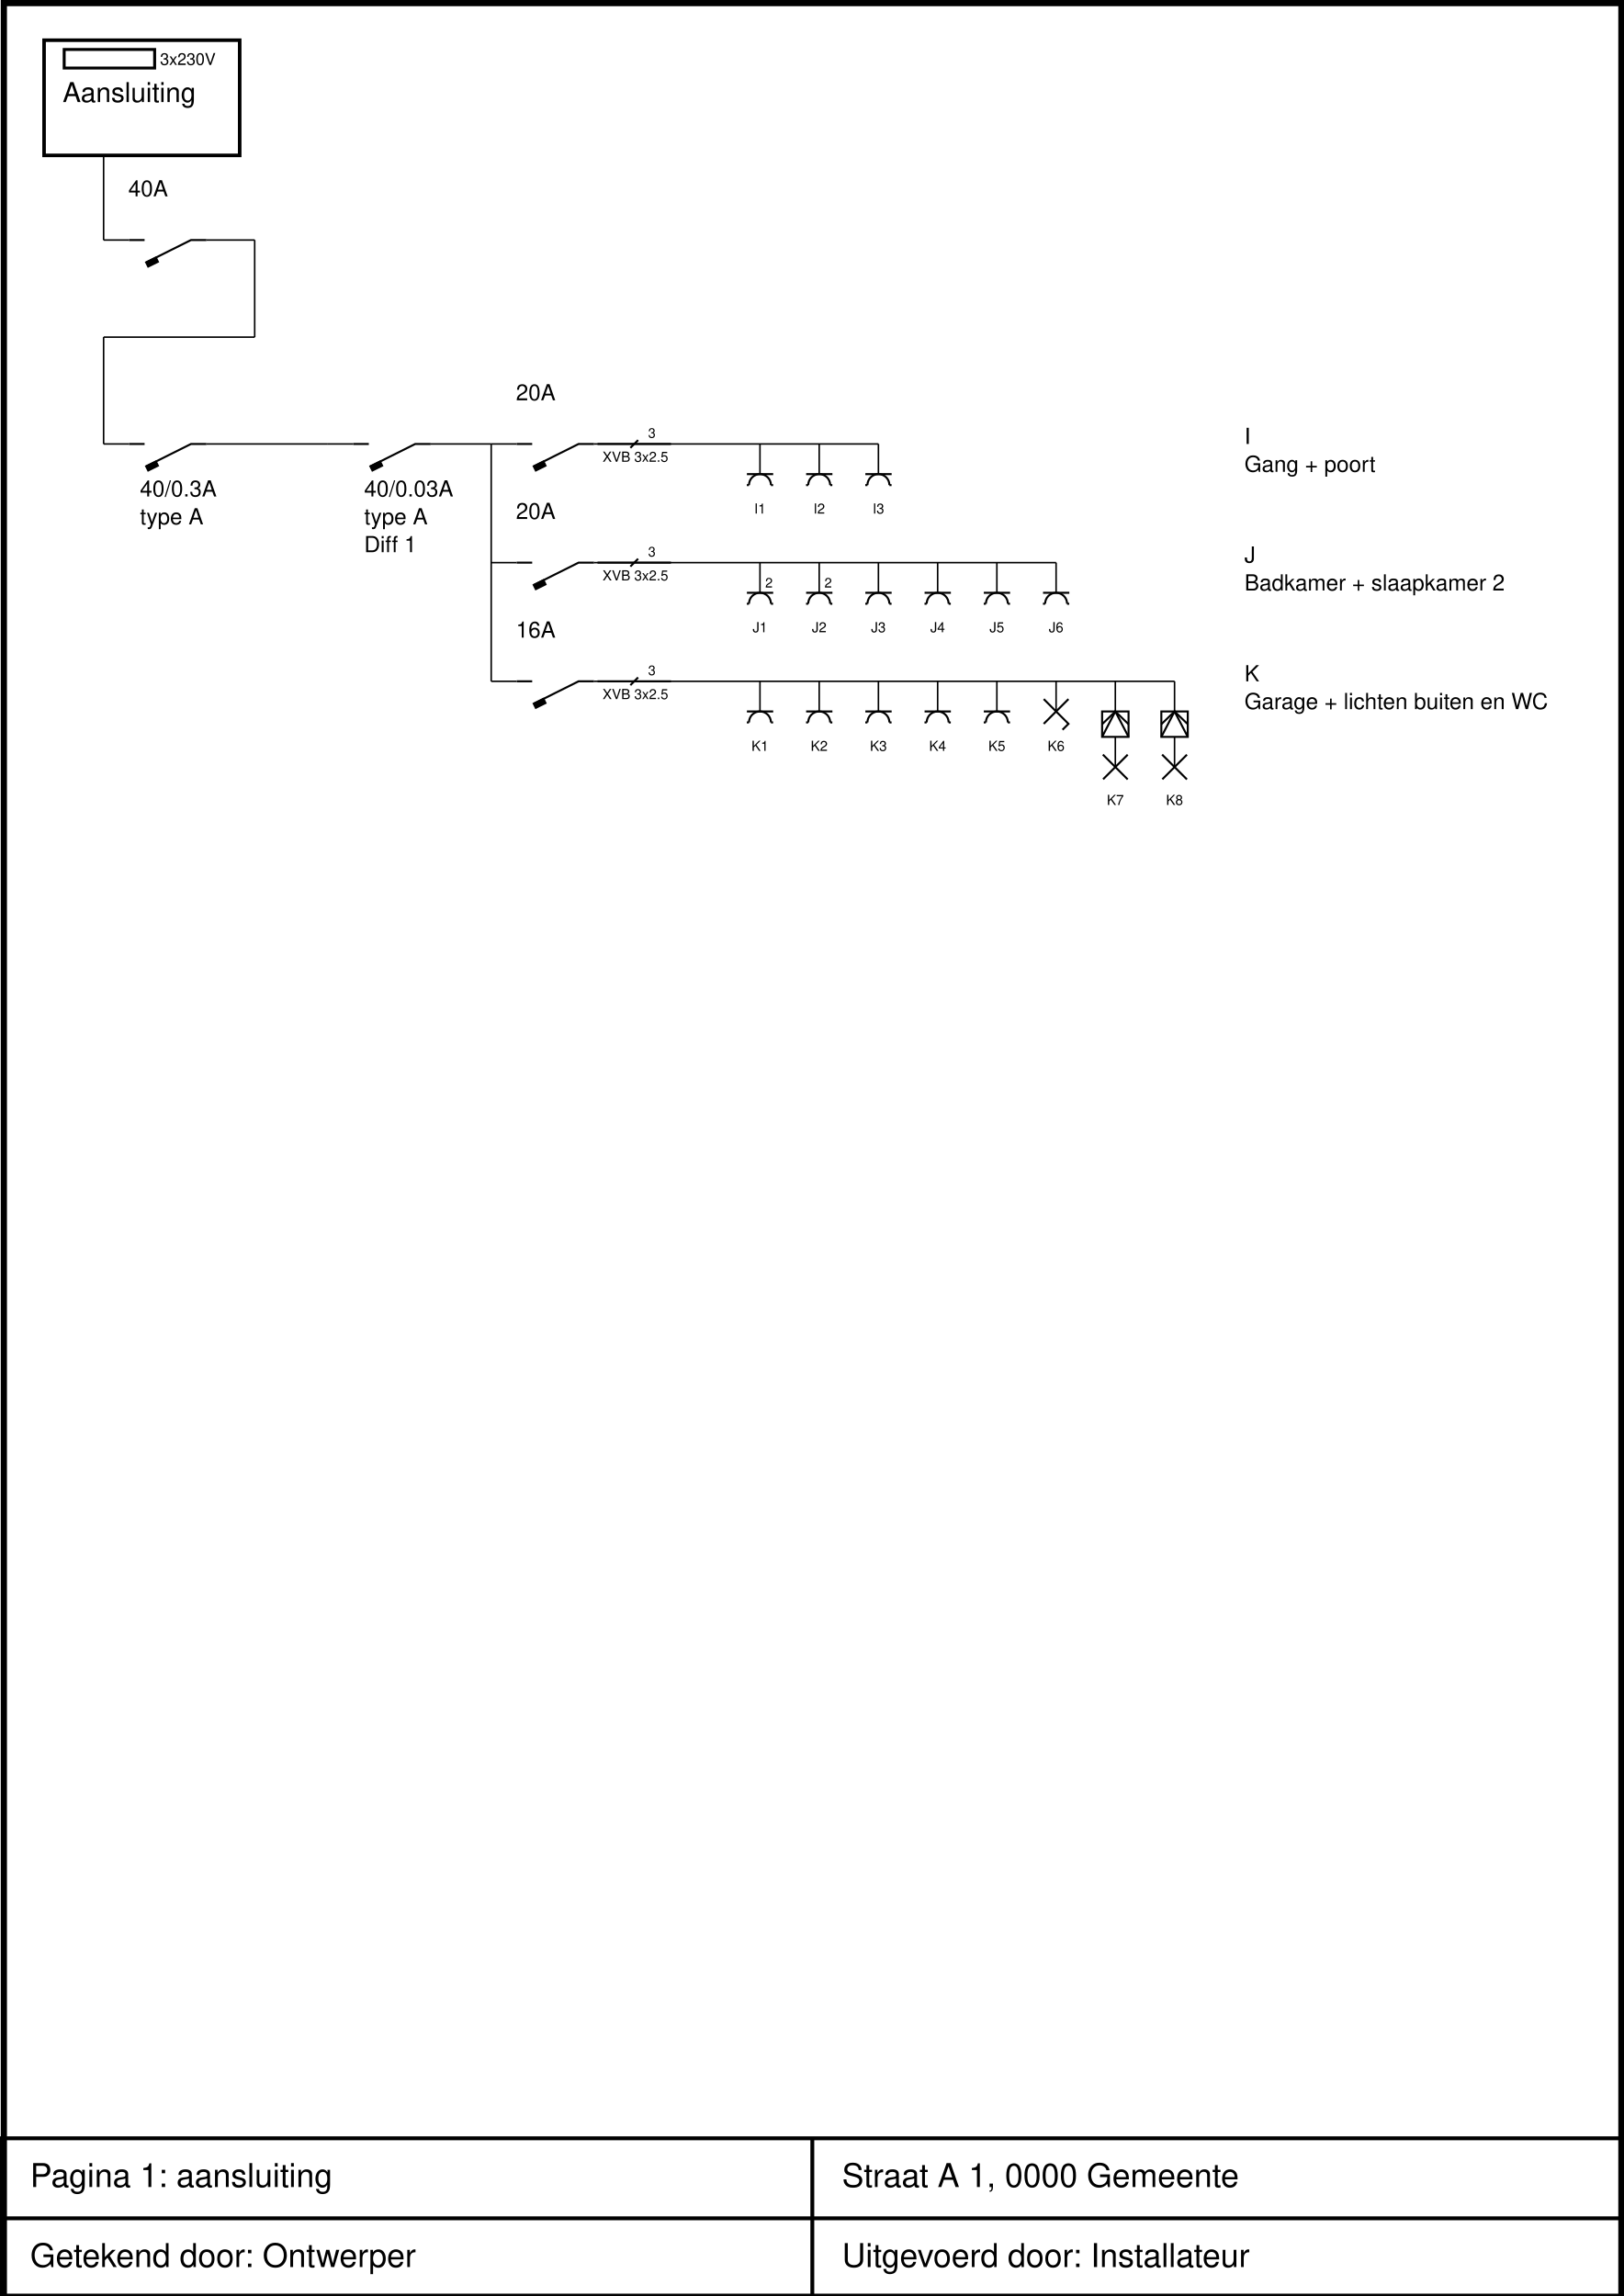
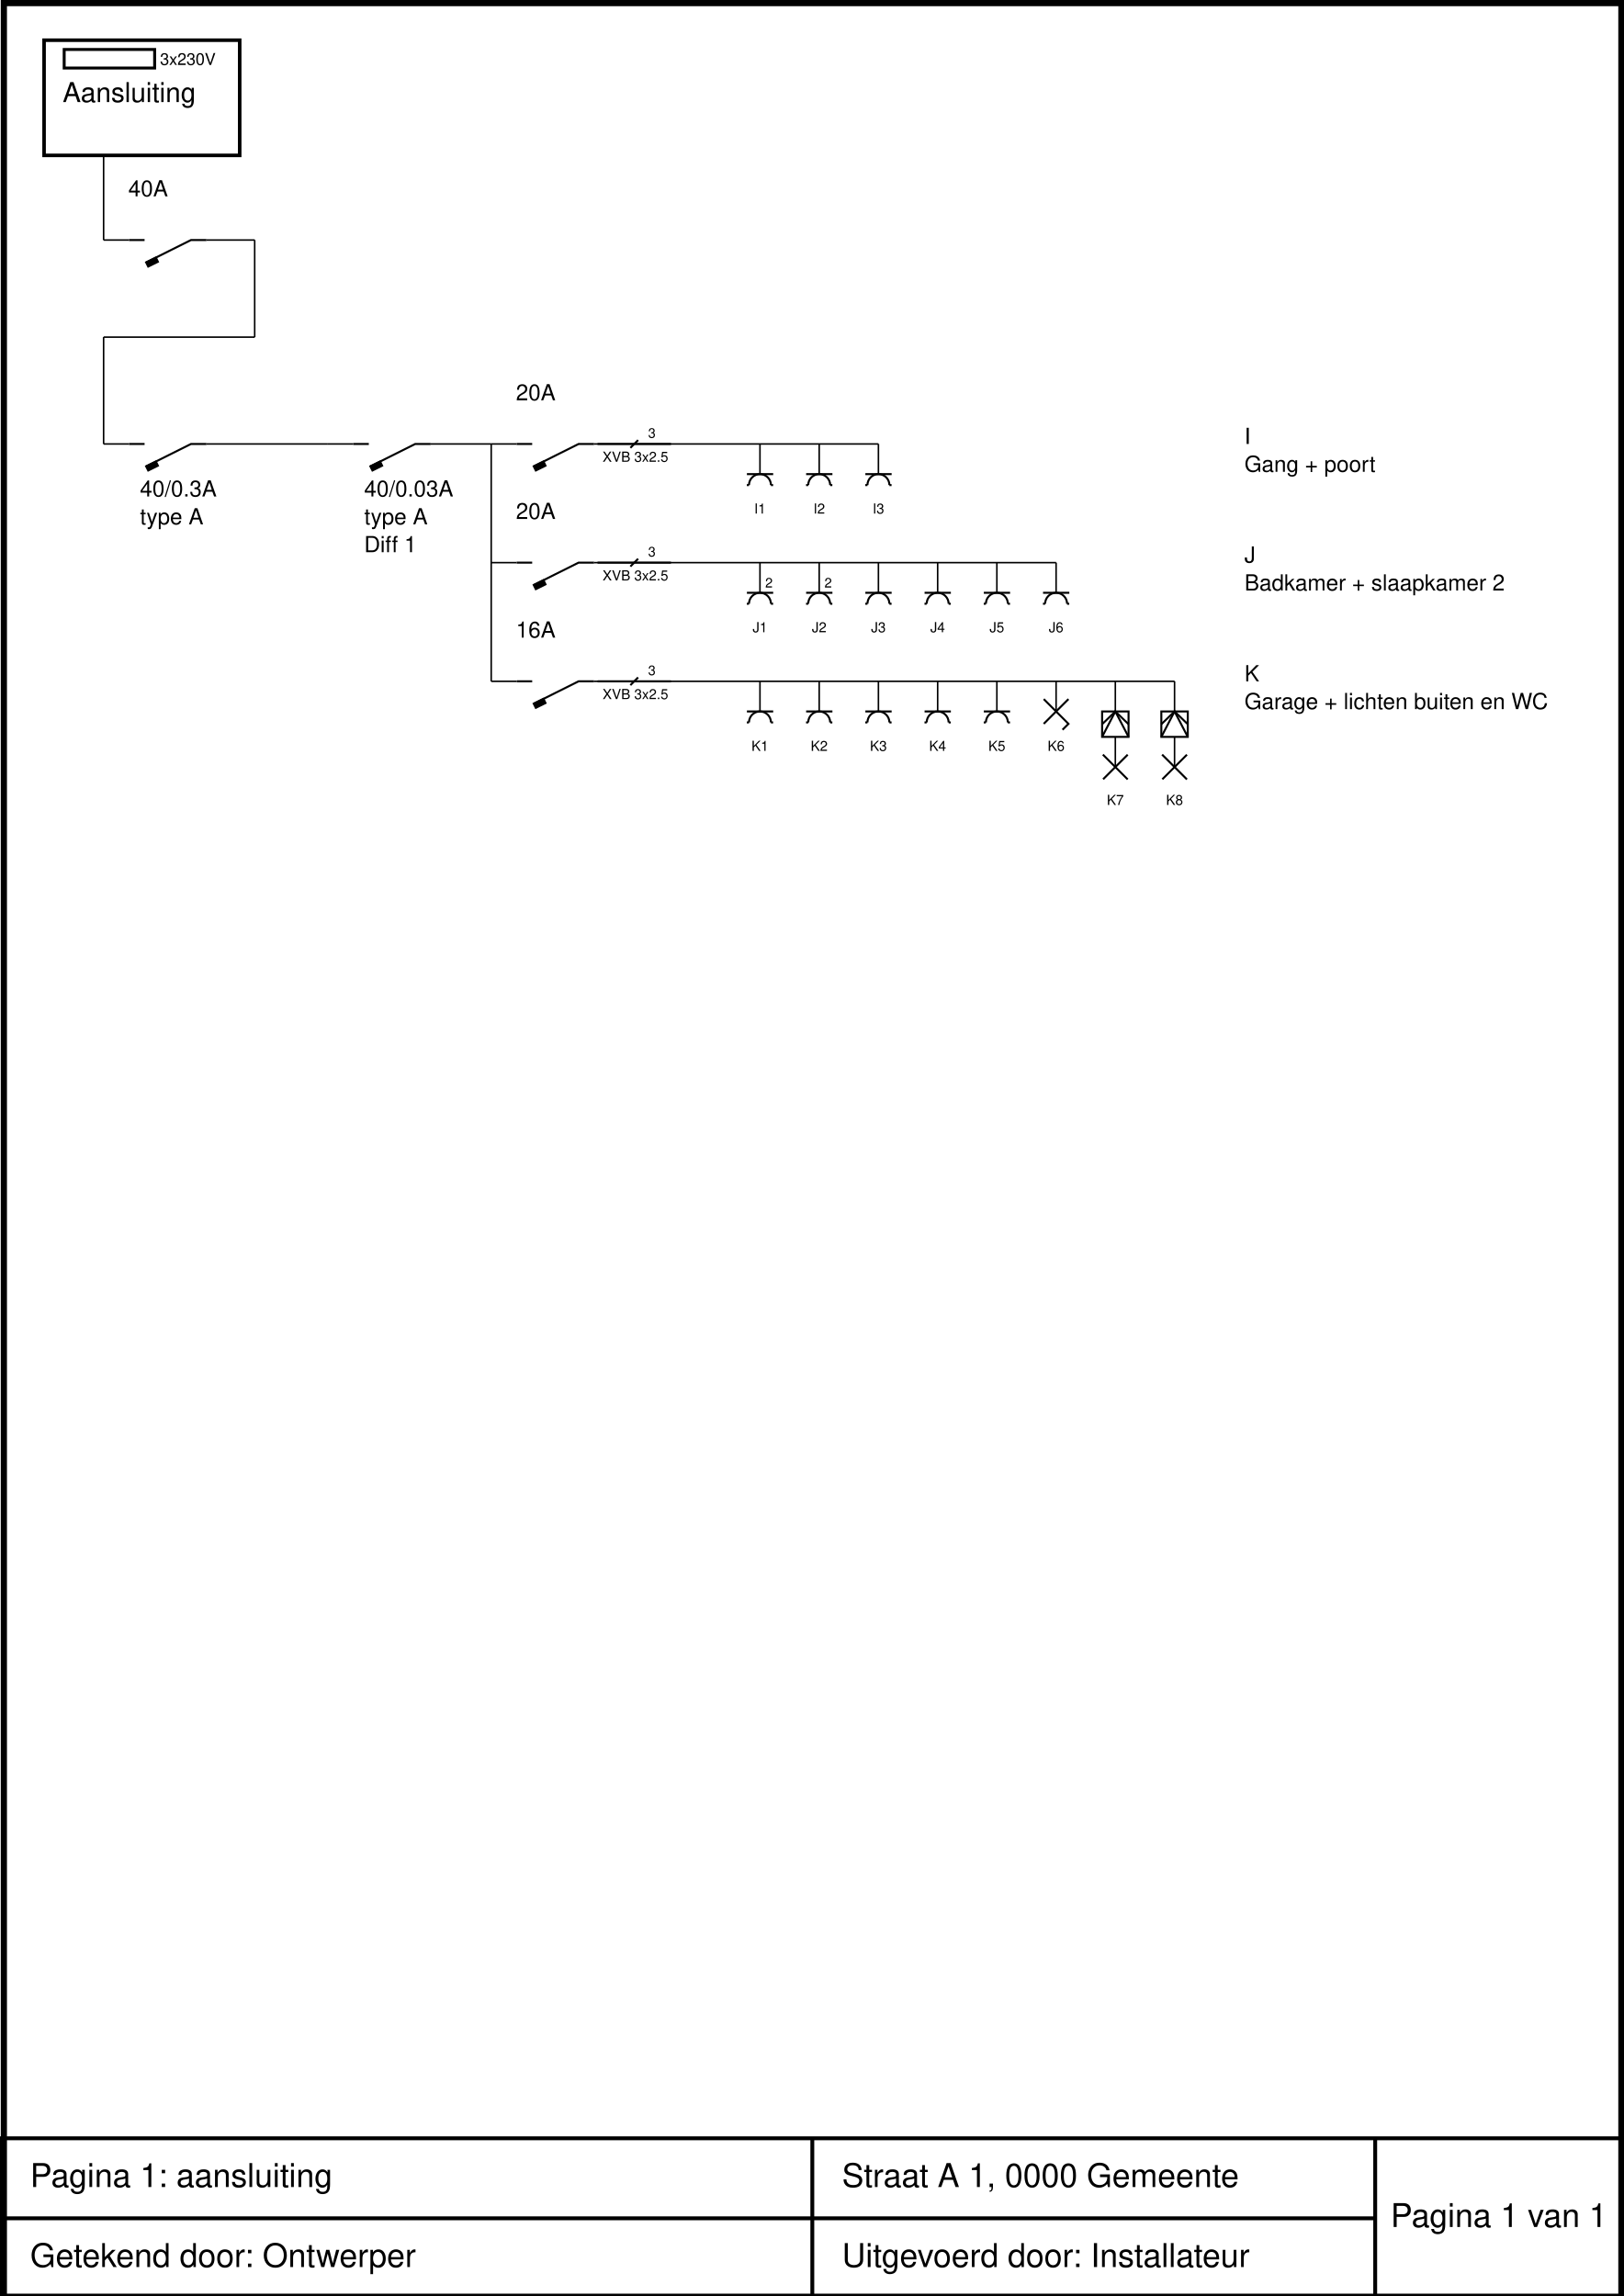
<svg xmlns="http://www.w3.org/2000/svg" width="210mm" height="297mm" viewBox="0 0 210 297">
  <rect x="0.5" y="0.4" width="209.2" height="296.7" fill="none" stroke="#000000" stroke-width="0.8" />
  <rect x="0.25" y="276.6" width="209.61" height="20.7" fill="none" stroke="#000000" stroke-width="0.5" />
  <line x1="105.06" y1="276.6" x2="105.06" y2="297.3" fill="none" stroke="#000000" stroke-width="0.5" />
  <text x="3.9" y="282.9" font-family="Helvetica" font-size="4.23" text-anchor="start" fill="#000000">Pagina 1: aansluiting</text>
  <text x="108.9" y="282.9" font-family="Helvetica" font-size="4.23" text-anchor="start" fill="#000000">Straat A 1, 0000 Gemeente</text>
-   <line x1="0.25" y1="286.95" x2="209.86" y2="286.95" fill="none" stroke="#000000" stroke-width="0.5" />
+   <line x1="0.25" y1="286.95" x2="177.86" y2="286.95" fill="none" stroke="#000000" stroke-width="0.5" />
  <text x="3.9" y="293.25" font-family="Helvetica" font-size="4.23" text-anchor="start" fill="#000000">Getekend door: Ontwerper</text>
  <text x="108.9" y="293.25" font-family="Helvetica" font-size="4.23" text-anchor="start" fill="#000000">Uitgevoerd door: Installateur</text>
+   <line x1="177.86" y1="276.6" x2="177.86" y2="297.3" fill="none" stroke="#000000" stroke-width="0.5" />
+   <text x="193.86" y="288.08" font-family="Helvetica" font-size="4.23" text-anchor="middle" fill="#000000">Pagina 1 van 1</text>
  <rect x="5.7" y="5.2" width="25.3" height="14.9" fill="none" stroke="#000000" stroke-width="0.46" />
  <rect x="8.3" y="6.4" width="11.7" height="2.4" fill="none" stroke="#000000" stroke-width="0.38" />
  <text x="20.7" y="8.4" font-family="Helvetica" font-size="2.12" text-anchor="start" fill="#000000">3x230V</text>
  <text x="8.1" y="13.2" font-family="Helvetica" font-size="3.53" text-anchor="start" fill="#000000">Aansluiting</text>
  <line x1="13.4" y1="20.1" x2="13.4" y2="31.05" fill="none" stroke="#000000" stroke-width="0.2" />
  <line x1="13.4" y1="31.05" x2="16.7" y2="31.05" fill="none" stroke="#000000" stroke-width="0.2" />
  <line x1="16.7" y1="31.05" x2="18.7" y2="31.05" fill="none" stroke="#000000" stroke-width="0.26" />
  <polyline points="26.7,31.05 24.7,31.05 21.74,32.53 18.9,33.95" fill="none" stroke="#000000" stroke-width="0.26" />
  <polygon points="20.42,33.86 20.16,33.32 18.9,33.94 19.17,34.48" fill="#000000" stroke="#000000" stroke-width="0.26" />
  <text x="16.6" y="25.4" font-family="Helvetica" font-size="2.88" text-anchor="start" fill="#000000">40A</text>
  <line x1="26.7" y1="31.05" x2="32.94" y2="31.05" fill="none" stroke="#000000" stroke-width="0.2" />
  <line x1="32.94" y1="31.05" x2="32.94" y2="43.61" fill="none" stroke="#000000" stroke-width="0.2" />
  <line x1="32.94" y1="43.61" x2="13.4" y2="43.61" fill="none" stroke="#000000" stroke-width="0.2" />
  <line x1="13.4" y1="43.61" x2="13.4" y2="57.43" fill="none" stroke="#000000" stroke-width="0.2" />
  <line x1="13.4" y1="57.43" x2="16.7" y2="57.43" fill="none" stroke="#000000" stroke-width="0.2" />
  <line x1="16.7" y1="57.43" x2="18.7" y2="57.43" fill="none" stroke="#000000" stroke-width="0.26" />
  <polyline points="26.7,57.43 24.7,57.43 21.74,58.91 18.9,60.33" fill="none" stroke="#000000" stroke-width="0.26" />
  <polygon points="20.42,60.24 20.16,59.7 18.9,60.32 19.17,60.86" fill="#000000" stroke="#000000" stroke-width="0.26" />
  <text x="18.1" y="64.23" font-family="Helvetica" font-size="2.88" text-anchor="start" fill="#000000">40/0.3A</text>
  <text x="18.1" y="67.83" font-family="Helvetica" font-size="2.88" text-anchor="start" fill="#000000">type A</text>
  <line x1="42.4" y1="57.43" x2="45.7" y2="57.43" fill="none" stroke="#000000" stroke-width="0.2" />
  <line x1="45.7" y1="57.43" x2="47.7" y2="57.43" fill="none" stroke="#000000" stroke-width="0.26" />
  <polyline points="55.7,57.43 53.7,57.43 50.74,58.91 47.9,60.33" fill="none" stroke="#000000" stroke-width="0.26" />
  <polygon points="49.42,60.24 49.16,59.7 47.9,60.32 48.17,60.86" fill="#000000" stroke="#000000" stroke-width="0.26" />
  <text x="47.1" y="64.23" font-family="Helvetica" font-size="2.88" text-anchor="start" fill="#000000">40/0.03A</text>
  <text x="47.1" y="67.83" font-family="Helvetica" font-size="2.88" text-anchor="start" fill="#000000">type A</text>
  <text x="47.1" y="71.43" font-family="Helvetica" font-size="2.88" text-anchor="start" fill="#000000">Diff 1</text>
  <line x1="26.7" y1="57.43" x2="42.4" y2="57.43" fill="none" stroke="#000000" stroke-width="0.2" />
  <line x1="55.7" y1="57.43" x2="63.53" y2="57.43" fill="none" stroke="#000000" stroke-width="0.2" />
  <line x1="63.53" y1="57.43" x2="63.53" y2="88.13" fill="none" stroke="#000000" stroke-width="0.2" />
  <line x1="63.53" y1="57.43" x2="66.83" y2="57.43" fill="none" stroke="#000000" stroke-width="0.2" />
  <line x1="76.83" y1="57.43" x2="113.61" y2="57.43" fill="none" stroke="#000000" stroke-width="0.2" />
  <line x1="98.29" y1="57.43" x2="98.29" y2="61.33" fill="none" stroke="#000000" stroke-width="0.2" />
  <line x1="105.95" y1="57.43" x2="105.95" y2="61.33" fill="none" stroke="#000000" stroke-width="0.2" />
  <line x1="113.61" y1="57.43" x2="113.61" y2="61.33" fill="none" stroke="#000000" stroke-width="0.2" />
  <line x1="66.83" y1="57.43" x2="68.83" y2="57.43" fill="none" stroke="#000000" stroke-width="0.26" />
  <polyline points="76.83,57.43 74.83,57.43 71.87,58.91 69.03,60.33" fill="none" stroke="#000000" stroke-width="0.26" />
  <polygon points="70.55,60.24 70.29,59.7 69.03,60.32 69.3,60.86" fill="#000000" stroke="#000000" stroke-width="0.26" />
  <text x="66.73" y="51.78" font-family="Helvetica" font-size="2.88" text-anchor="start" fill="#000000">20A</text>
  <polyline points="86.78,57.43 78.28,57.43 77.28,57.43" fill="none" stroke="#000000" stroke-width="0.26" />
  <polyline points="81.53,57.93 82.03,57.43 82.53,56.93" fill="none" stroke="#000000" stroke-width="0.26" />
  <text x="83.83" y="56.63" font-family="Helvetica" font-size="1.73" text-anchor="start" fill="#000000">3</text>
  <text x="77.93" y="59.73" font-family="Helvetica" font-size="1.8" text-anchor="start" fill="#000000">XVB 3x2.5</text>
  <path d="M 96.87 62.75 A 1.42 1.42 0 0 1 99.71 62.75" fill="none" stroke="#000000" stroke-width="0.26" />
  <line x1="96.87" y1="62.75" x2="96.59" y2="62.75" fill="none" stroke="#000000" stroke-width="0.26" />
  <line x1="99.99" y1="62.75" x2="99.71" y2="62.75" fill="none" stroke="#000000" stroke-width="0.26" />
  <line x1="100" y1="61.33" x2="96.6" y2="61.33" fill="none" stroke="#000000" stroke-width="0.26" />
  <text x="98.29" y="66.43" font-family="Helvetica" font-size="1.8" text-anchor="middle" fill="#000000">I1</text>
  <path d="M 104.53 62.75 A 1.42 1.42 0 0 1 107.37 62.75" fill="none" stroke="#000000" stroke-width="0.26" />
  <line x1="104.53" y1="62.75" x2="104.25" y2="62.75" fill="none" stroke="#000000" stroke-width="0.26" />
  <line x1="107.65" y1="62.75" x2="107.37" y2="62.75" fill="none" stroke="#000000" stroke-width="0.26" />
  <line x1="107.66" y1="61.33" x2="104.26" y2="61.33" fill="none" stroke="#000000" stroke-width="0.26" />
  <text x="105.95" y="66.43" font-family="Helvetica" font-size="1.8" text-anchor="middle" fill="#000000">I2</text>
  <path d="M 112.19 62.75 A 1.42 1.42 0 0 1 115.03 62.75" fill="none" stroke="#000000" stroke-width="0.26" />
  <line x1="112.19" y1="62.75" x2="111.91" y2="62.75" fill="none" stroke="#000000" stroke-width="0.26" />
  <line x1="115.31" y1="62.75" x2="115.03" y2="62.75" fill="none" stroke="#000000" stroke-width="0.26" />
  <line x1="115.32" y1="61.33" x2="111.92" y2="61.33" fill="none" stroke="#000000" stroke-width="0.26" />
  <text x="113.61" y="66.43" font-family="Helvetica" font-size="1.8" text-anchor="middle" fill="#000000">I3</text>
  <text x="160.95" y="57.43" font-family="Helvetica" font-size="2.88" text-anchor="start" fill="#000000">I</text>
  <text x="160.95" y="61.03" font-family="Helvetica" font-size="2.88" text-anchor="start" fill="#000000">Gang + poort</text>
  <line x1="63.53" y1="72.78" x2="66.83" y2="72.78" fill="none" stroke="#000000" stroke-width="0.2" />
  <line x1="76.83" y1="72.78" x2="136.59" y2="72.78" fill="none" stroke="#000000" stroke-width="0.2" />
  <line x1="98.29" y1="72.78" x2="98.29" y2="76.68" fill="none" stroke="#000000" stroke-width="0.2" />
  <line x1="105.95" y1="72.78" x2="105.95" y2="76.68" fill="none" stroke="#000000" stroke-width="0.2" />
  <line x1="113.61" y1="72.78" x2="113.61" y2="76.68" fill="none" stroke="#000000" stroke-width="0.2" />
  <line x1="121.27" y1="72.78" x2="121.27" y2="76.68" fill="none" stroke="#000000" stroke-width="0.2" />
  <line x1="128.93" y1="72.78" x2="128.93" y2="76.68" fill="none" stroke="#000000" stroke-width="0.2" />
  <line x1="136.59" y1="72.78" x2="136.59" y2="76.68" fill="none" stroke="#000000" stroke-width="0.2" />
  <line x1="66.83" y1="72.78" x2="68.83" y2="72.78" fill="none" stroke="#000000" stroke-width="0.26" />
  <polyline points="76.83,72.78 74.83,72.78 71.87,74.26 69.03,75.68" fill="none" stroke="#000000" stroke-width="0.26" />
  <polygon points="70.55,75.59 70.29,75.05 69.03,75.67 69.3,76.21" fill="#000000" stroke="#000000" stroke-width="0.26" />
  <text x="66.73" y="67.13" font-family="Helvetica" font-size="2.88" text-anchor="start" fill="#000000">20A</text>
  <polyline points="86.78,72.78 78.28,72.78 77.28,72.78" fill="none" stroke="#000000" stroke-width="0.26" />
  <polyline points="81.53,73.28 82.03,72.78 82.53,72.28" fill="none" stroke="#000000" stroke-width="0.26" />
  <text x="83.83" y="71.98" font-family="Helvetica" font-size="1.73" text-anchor="start" fill="#000000">3</text>
  <text x="77.93" y="75.08" font-family="Helvetica" font-size="1.8" text-anchor="start" fill="#000000">XVB 3x2.5</text>
  <path d="M 96.87 78.1 A 1.42 1.42 0 0 1 99.71 78.1" fill="none" stroke="#000000" stroke-width="0.26" />
  <line x1="96.87" y1="78.1" x2="96.59" y2="78.1" fill="none" stroke="#000000" stroke-width="0.26" />
  <line x1="99.99" y1="78.1" x2="99.71" y2="78.1" fill="none" stroke="#000000" stroke-width="0.26" />
  <line x1="100" y1="76.68" x2="96.6" y2="76.68" fill="none" stroke="#000000" stroke-width="0.26" />
  <text x="98.97" y="76" font-family="Helvetica" font-size="1.73" text-anchor="start" fill="#000000">2</text>
  <text x="98.29" y="81.78" font-family="Helvetica" font-size="1.8" text-anchor="middle" fill="#000000">J1</text>
  <path d="M 104.53 78.1 A 1.42 1.42 0 0 1 107.37 78.1" fill="none" stroke="#000000" stroke-width="0.26" />
  <line x1="104.53" y1="78.1" x2="104.25" y2="78.1" fill="none" stroke="#000000" stroke-width="0.26" />
  <line x1="107.65" y1="78.1" x2="107.37" y2="78.1" fill="none" stroke="#000000" stroke-width="0.26" />
  <line x1="107.66" y1="76.68" x2="104.26" y2="76.68" fill="none" stroke="#000000" stroke-width="0.26" />
  <text x="106.63" y="76" font-family="Helvetica" font-size="1.73" text-anchor="start" fill="#000000">2</text>
  <text x="105.95" y="81.78" font-family="Helvetica" font-size="1.8" text-anchor="middle" fill="#000000">J2</text>
  <path d="M 112.19 78.1 A 1.42 1.42 0 0 1 115.03 78.1" fill="none" stroke="#000000" stroke-width="0.26" />
  <line x1="112.19" y1="78.1" x2="111.91" y2="78.1" fill="none" stroke="#000000" stroke-width="0.26" />
  <line x1="115.31" y1="78.1" x2="115.03" y2="78.1" fill="none" stroke="#000000" stroke-width="0.26" />
  <line x1="115.32" y1="76.68" x2="111.92" y2="76.68" fill="none" stroke="#000000" stroke-width="0.26" />
  <text x="113.61" y="81.78" font-family="Helvetica" font-size="1.8" text-anchor="middle" fill="#000000">J3</text>
  <path d="M 119.85 78.1 A 1.42 1.42 0 0 1 122.69 78.1" fill="none" stroke="#000000" stroke-width="0.26" />
  <line x1="119.85" y1="78.1" x2="119.57" y2="78.1" fill="none" stroke="#000000" stroke-width="0.26" />
  <line x1="122.97" y1="78.1" x2="122.69" y2="78.1" fill="none" stroke="#000000" stroke-width="0.26" />
  <line x1="122.98" y1="76.68" x2="119.58" y2="76.68" fill="none" stroke="#000000" stroke-width="0.26" />
  <text x="121.27" y="81.78" font-family="Helvetica" font-size="1.8" text-anchor="middle" fill="#000000">J4</text>
  <path d="M 127.51 78.1 A 1.42 1.42 0 0 1 130.35 78.1" fill="none" stroke="#000000" stroke-width="0.26" />
  <line x1="127.51" y1="78.1" x2="127.23" y2="78.1" fill="none" stroke="#000000" stroke-width="0.26" />
  <line x1="130.63" y1="78.1" x2="130.35" y2="78.1" fill="none" stroke="#000000" stroke-width="0.26" />
  <line x1="130.64" y1="76.68" x2="127.24" y2="76.68" fill="none" stroke="#000000" stroke-width="0.26" />
  <text x="128.93" y="81.78" font-family="Helvetica" font-size="1.8" text-anchor="middle" fill="#000000">J5</text>
  <path d="M 135.17 78.1 A 1.42 1.42 0 0 1 138.01 78.1" fill="none" stroke="#000000" stroke-width="0.26" />
  <line x1="135.17" y1="78.1" x2="134.89" y2="78.1" fill="none" stroke="#000000" stroke-width="0.26" />
  <line x1="138.29" y1="78.1" x2="138.01" y2="78.1" fill="none" stroke="#000000" stroke-width="0.26" />
  <line x1="138.3" y1="76.68" x2="134.9" y2="76.68" fill="none" stroke="#000000" stroke-width="0.26" />
  <text x="136.59" y="81.78" font-family="Helvetica" font-size="1.8" text-anchor="middle" fill="#000000">J6</text>
  <text x="160.95" y="72.78" font-family="Helvetica" font-size="2.88" text-anchor="start" fill="#000000">J</text>
  <text x="160.95" y="76.38" font-family="Helvetica" font-size="2.88" text-anchor="start" fill="#000000">Badkamer + slaapkamer 2</text>
  <line x1="63.53" y1="88.13" x2="66.83" y2="88.13" fill="none" stroke="#000000" stroke-width="0.2" />
  <line x1="76.83" y1="88.13" x2="151.91" y2="88.13" fill="none" stroke="#000000" stroke-width="0.2" />
  <line x1="98.29" y1="88.13" x2="98.29" y2="92.03" fill="none" stroke="#000000" stroke-width="0.2" />
  <line x1="105.95" y1="88.13" x2="105.95" y2="92.03" fill="none" stroke="#000000" stroke-width="0.2" />
  <line x1="113.61" y1="88.13" x2="113.61" y2="92.03" fill="none" stroke="#000000" stroke-width="0.2" />
  <line x1="121.27" y1="88.13" x2="121.27" y2="92.03" fill="none" stroke="#000000" stroke-width="0.2" />
  <line x1="128.93" y1="88.13" x2="128.93" y2="92.03" fill="none" stroke="#000000" stroke-width="0.2" />
  <line x1="136.59" y1="88.13" x2="136.59" y2="92.03" fill="none" stroke="#000000" stroke-width="0.2" />
  <line x1="144.25" y1="88.13" x2="144.25" y2="92.03" fill="none" stroke="#000000" stroke-width="0.2" />
  <line x1="144.25" y1="95.32" x2="144.25" y2="99.22" fill="none" stroke="#000000" stroke-width="0.2" />
  <line x1="151.91" y1="88.13" x2="151.91" y2="92.03" fill="none" stroke="#000000" stroke-width="0.2" />
  <line x1="151.91" y1="95.32" x2="151.91" y2="99.22" fill="none" stroke="#000000" stroke-width="0.2" />
  <line x1="66.83" y1="88.13" x2="68.83" y2="88.13" fill="none" stroke="#000000" stroke-width="0.26" />
  <polyline points="76.83,88.13 74.83,88.13 71.87,89.61 69.03,91.03" fill="none" stroke="#000000" stroke-width="0.26" />
  <polygon points="70.55,90.94 70.29,90.4 69.03,91.02 69.3,91.56" fill="#000000" stroke="#000000" stroke-width="0.26" />
  <text x="66.73" y="82.48" font-family="Helvetica" font-size="2.88" text-anchor="start" fill="#000000">16A</text>
  <polyline points="86.78,88.13 78.28,88.13 77.28,88.13" fill="none" stroke="#000000" stroke-width="0.26" />
  <polyline points="81.53,88.63 82.03,88.13 82.53,87.63" fill="none" stroke="#000000" stroke-width="0.26" />
  <text x="83.83" y="87.33" font-family="Helvetica" font-size="1.73" text-anchor="start" fill="#000000">3</text>
  <text x="77.93" y="90.43" font-family="Helvetica" font-size="1.8" text-anchor="start" fill="#000000">XVB 3x2.5</text>
  <path d="M 96.87 93.45 A 1.42 1.42 0 0 1 99.71 93.45" fill="none" stroke="#000000" stroke-width="0.26" />
  <line x1="96.87" y1="93.45" x2="96.59" y2="93.45" fill="none" stroke="#000000" stroke-width="0.26" />
  <line x1="99.99" y1="93.45" x2="99.71" y2="93.45" fill="none" stroke="#000000" stroke-width="0.26" />
  <line x1="100" y1="92.03" x2="96.6" y2="92.03" fill="none" stroke="#000000" stroke-width="0.26" />
  <text x="98.29" y="97.13" font-family="Helvetica" font-size="1.8" text-anchor="middle" fill="#000000">K1</text>
  <path d="M 104.53 93.45 A 1.42 1.42 0 0 1 107.37 93.45" fill="none" stroke="#000000" stroke-width="0.26" />
  <line x1="104.53" y1="93.45" x2="104.25" y2="93.45" fill="none" stroke="#000000" stroke-width="0.26" />
  <line x1="107.65" y1="93.45" x2="107.37" y2="93.45" fill="none" stroke="#000000" stroke-width="0.26" />
  <line x1="107.66" y1="92.03" x2="104.26" y2="92.03" fill="none" stroke="#000000" stroke-width="0.26" />
  <text x="105.95" y="97.13" font-family="Helvetica" font-size="1.8" text-anchor="middle" fill="#000000">K2</text>
  <path d="M 112.19 93.45 A 1.42 1.42 0 0 1 115.03 93.45" fill="none" stroke="#000000" stroke-width="0.26" />
  <line x1="112.19" y1="93.45" x2="111.91" y2="93.45" fill="none" stroke="#000000" stroke-width="0.26" />
  <line x1="115.31" y1="93.45" x2="115.03" y2="93.45" fill="none" stroke="#000000" stroke-width="0.26" />
  <line x1="115.32" y1="92.03" x2="111.92" y2="92.03" fill="none" stroke="#000000" stroke-width="0.26" />
  <text x="113.61" y="97.13" font-family="Helvetica" font-size="1.8" text-anchor="middle" fill="#000000">K3</text>
  <path d="M 119.85 93.45 A 1.42 1.42 0 0 1 122.69 93.45" fill="none" stroke="#000000" stroke-width="0.26" />
  <line x1="119.85" y1="93.45" x2="119.57" y2="93.45" fill="none" stroke="#000000" stroke-width="0.26" />
  <line x1="122.97" y1="93.45" x2="122.69" y2="93.45" fill="none" stroke="#000000" stroke-width="0.26" />
  <line x1="122.98" y1="92.03" x2="119.58" y2="92.03" fill="none" stroke="#000000" stroke-width="0.26" />
  <text x="121.27" y="97.13" font-family="Helvetica" font-size="1.8" text-anchor="middle" fill="#000000">K4</text>
  <path d="M 127.51 93.45 A 1.42 1.42 0 0 1 130.35 93.45" fill="none" stroke="#000000" stroke-width="0.26" />
  <line x1="127.51" y1="93.45" x2="127.23" y2="93.45" fill="none" stroke="#000000" stroke-width="0.26" />
  <line x1="130.63" y1="93.45" x2="130.35" y2="93.45" fill="none" stroke="#000000" stroke-width="0.26" />
  <line x1="130.64" y1="92.03" x2="127.24" y2="92.03" fill="none" stroke="#000000" stroke-width="0.26" />
  <text x="128.93" y="97.13" font-family="Helvetica" font-size="1.8" text-anchor="middle" fill="#000000">K5</text>
  <polyline points="134.99,90.43 138.19,93.63 137.42,94.4" fill="none" stroke="#000000" stroke-width="0.26" />
  <line x1="134.99" y1="93.63" x2="138.19" y2="90.43" fill="none" stroke="#000000" stroke-width="0.26" />
  <text x="136.59" y="97.13" font-family="Helvetica" font-size="1.8" text-anchor="middle" fill="#000000">K6</text>
  <polygon points="142.54,92.03 145.96,92.03 145.96,95.32 142.54,95.32" fill="none" stroke="#000000" stroke-width="0.26" />
  <polyline points="145.96,95.32 144.25,92.03 142.54,95.32" fill="none" stroke="#000000" stroke-width="0.26" />
  <polyline points="142.54,93.68 144.25,92.03 145.96,93.68" fill="none" stroke="#000000" stroke-width="0.26" />
  <line x1="145.85" y1="97.62" x2="142.67" y2="100.8" fill="none" stroke="#000000" stroke-width="0.26" />
  <line x1="145.85" y1="100.82" x2="142.64" y2="97.61" fill="none" stroke="#000000" stroke-width="0.26" />
  <text x="144.25" y="104.12" font-family="Helvetica" font-size="1.8" text-anchor="middle" fill="#000000">K7</text>
  <polygon points="150.2,92.03 153.62,92.03 153.62,95.32 150.2,95.32" fill="none" stroke="#000000" stroke-width="0.26" />
  <polyline points="153.62,95.32 151.91,92.03 150.2,95.32" fill="none" stroke="#000000" stroke-width="0.26" />
  <polyline points="150.2,93.68 151.91,92.03 153.62,93.68" fill="none" stroke="#000000" stroke-width="0.26" />
  <line x1="153.51" y1="97.62" x2="150.33" y2="100.8" fill="none" stroke="#000000" stroke-width="0.26" />
  <line x1="153.51" y1="100.82" x2="150.3" y2="97.61" fill="none" stroke="#000000" stroke-width="0.26" />
  <text x="151.91" y="104.12" font-family="Helvetica" font-size="1.8" text-anchor="middle" fill="#000000">K8</text>
  <text x="160.95" y="88.13" font-family="Helvetica" font-size="2.88" text-anchor="start" fill="#000000">K</text>
  <text x="160.95" y="91.73" font-family="Helvetica" font-size="2.88" text-anchor="start" fill="#000000">Garage + lichten buiten en WC</text>
</svg>
